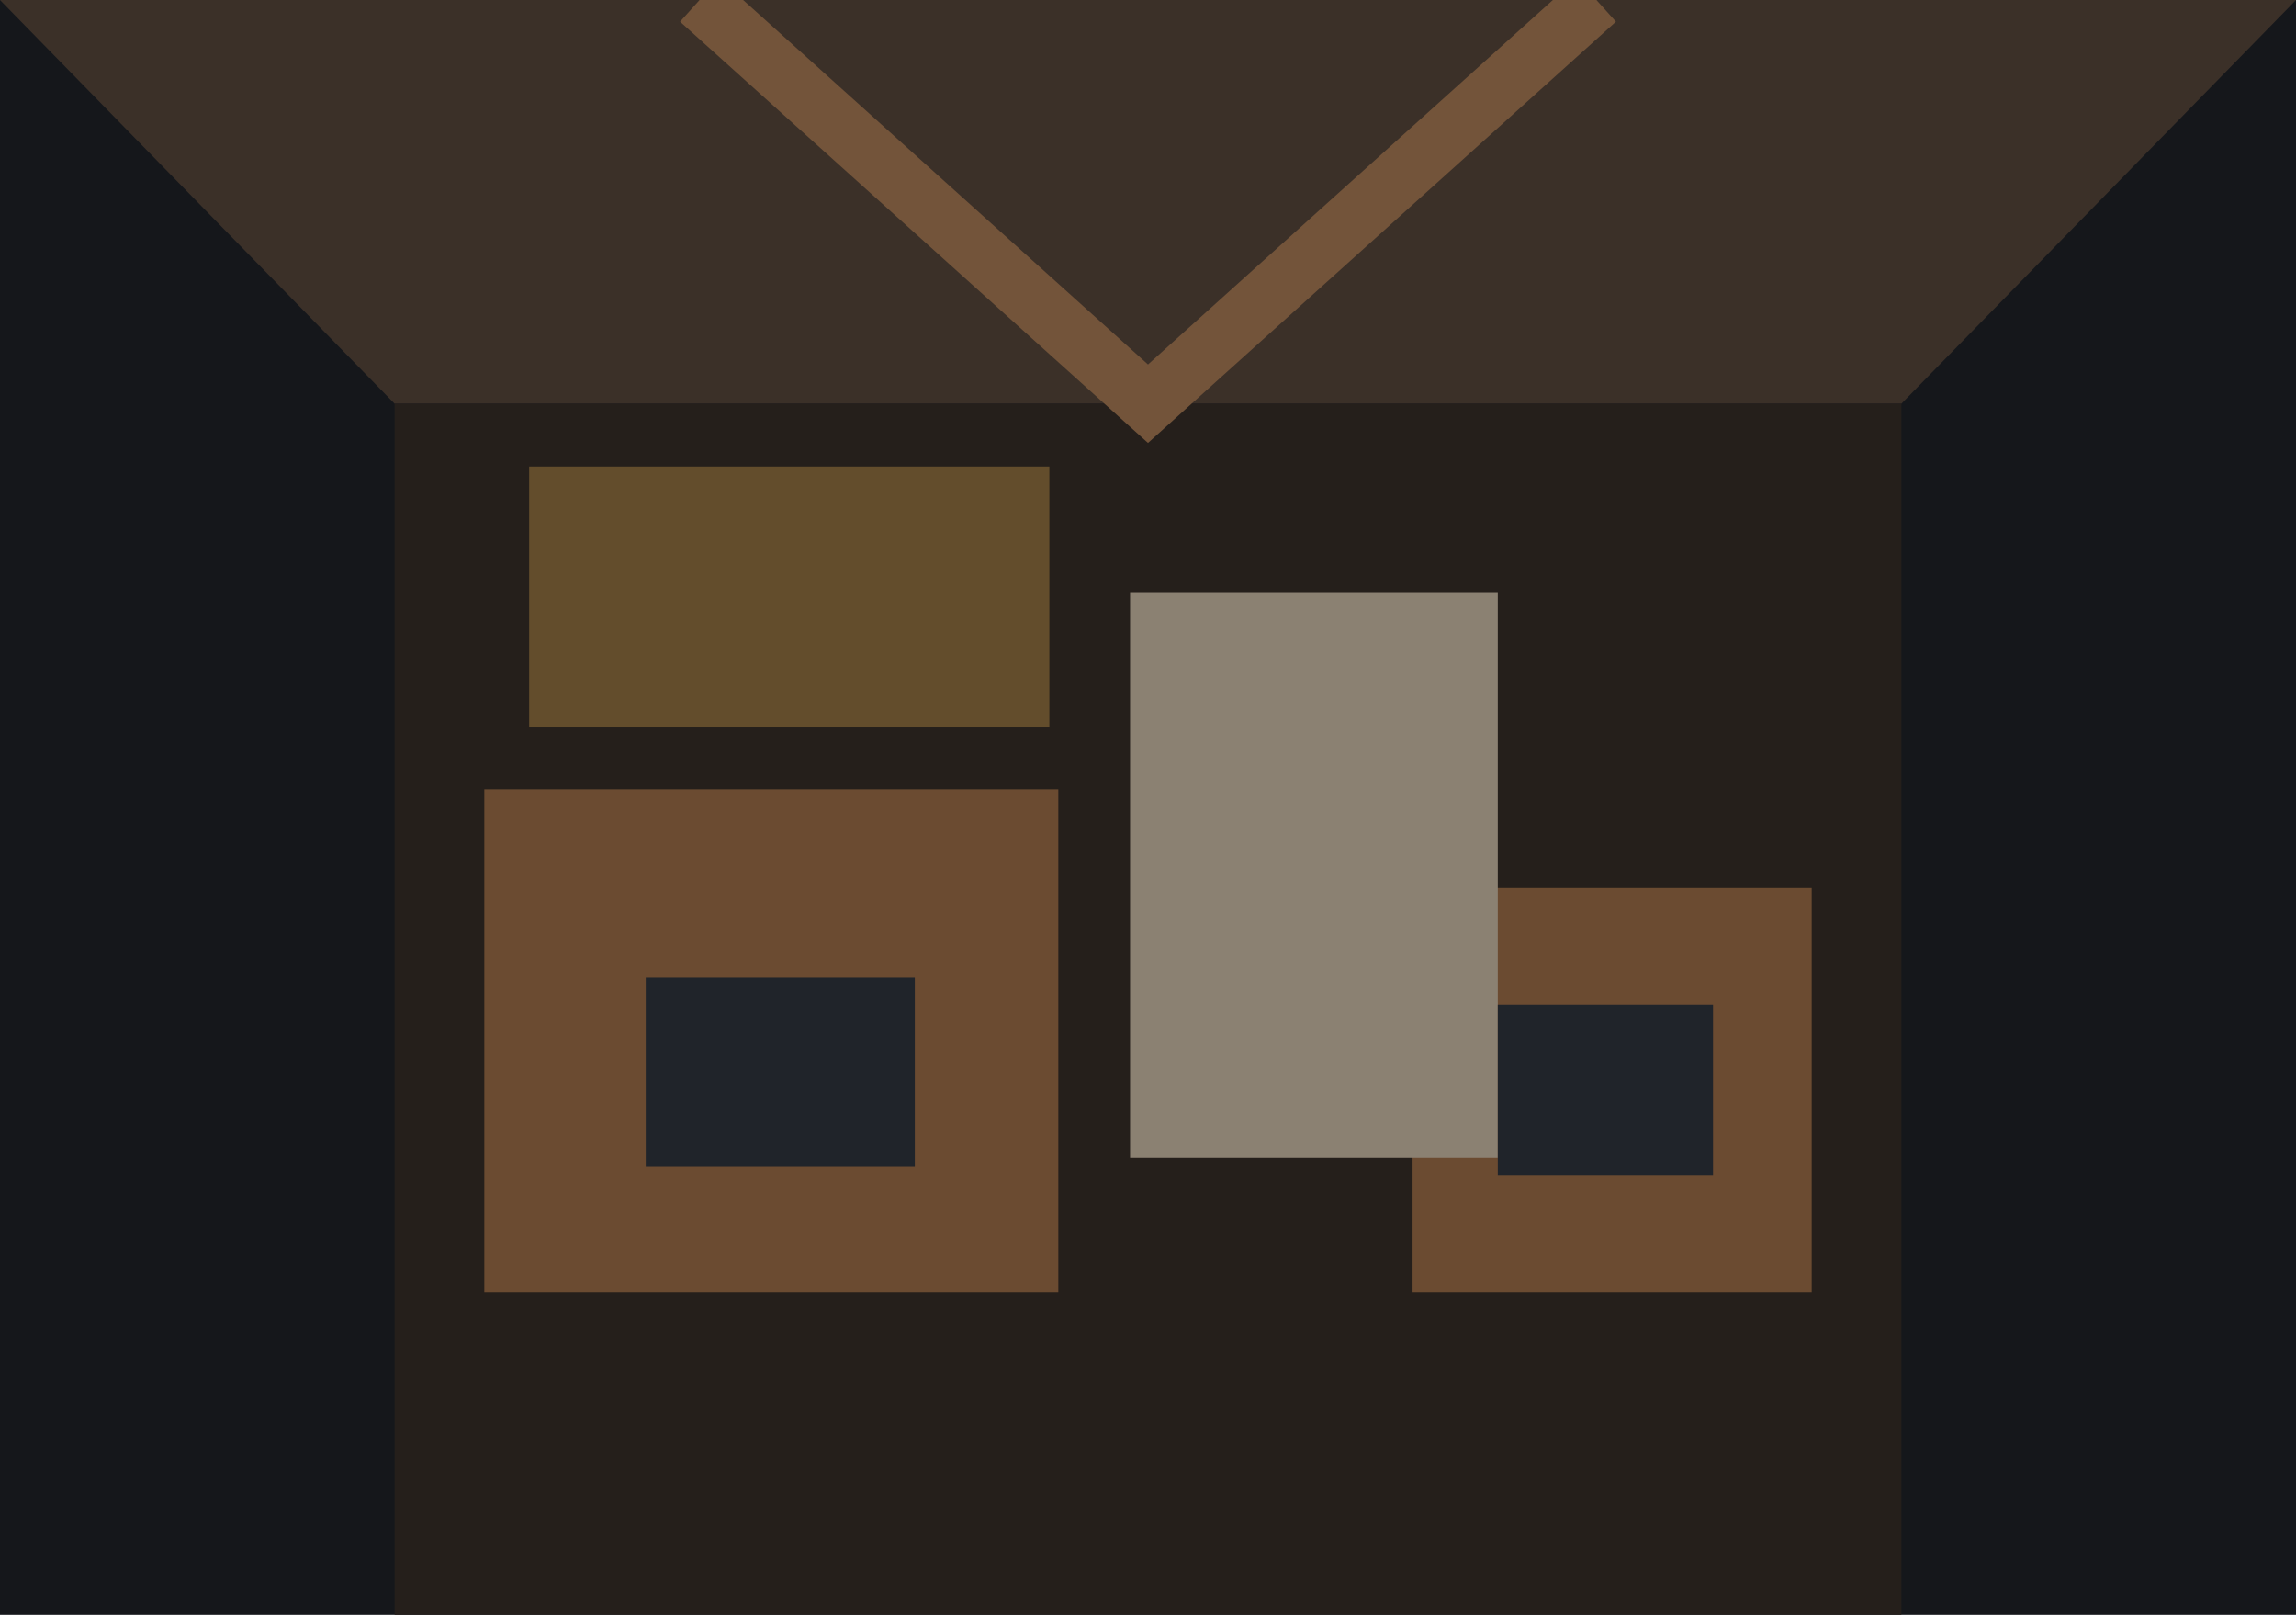
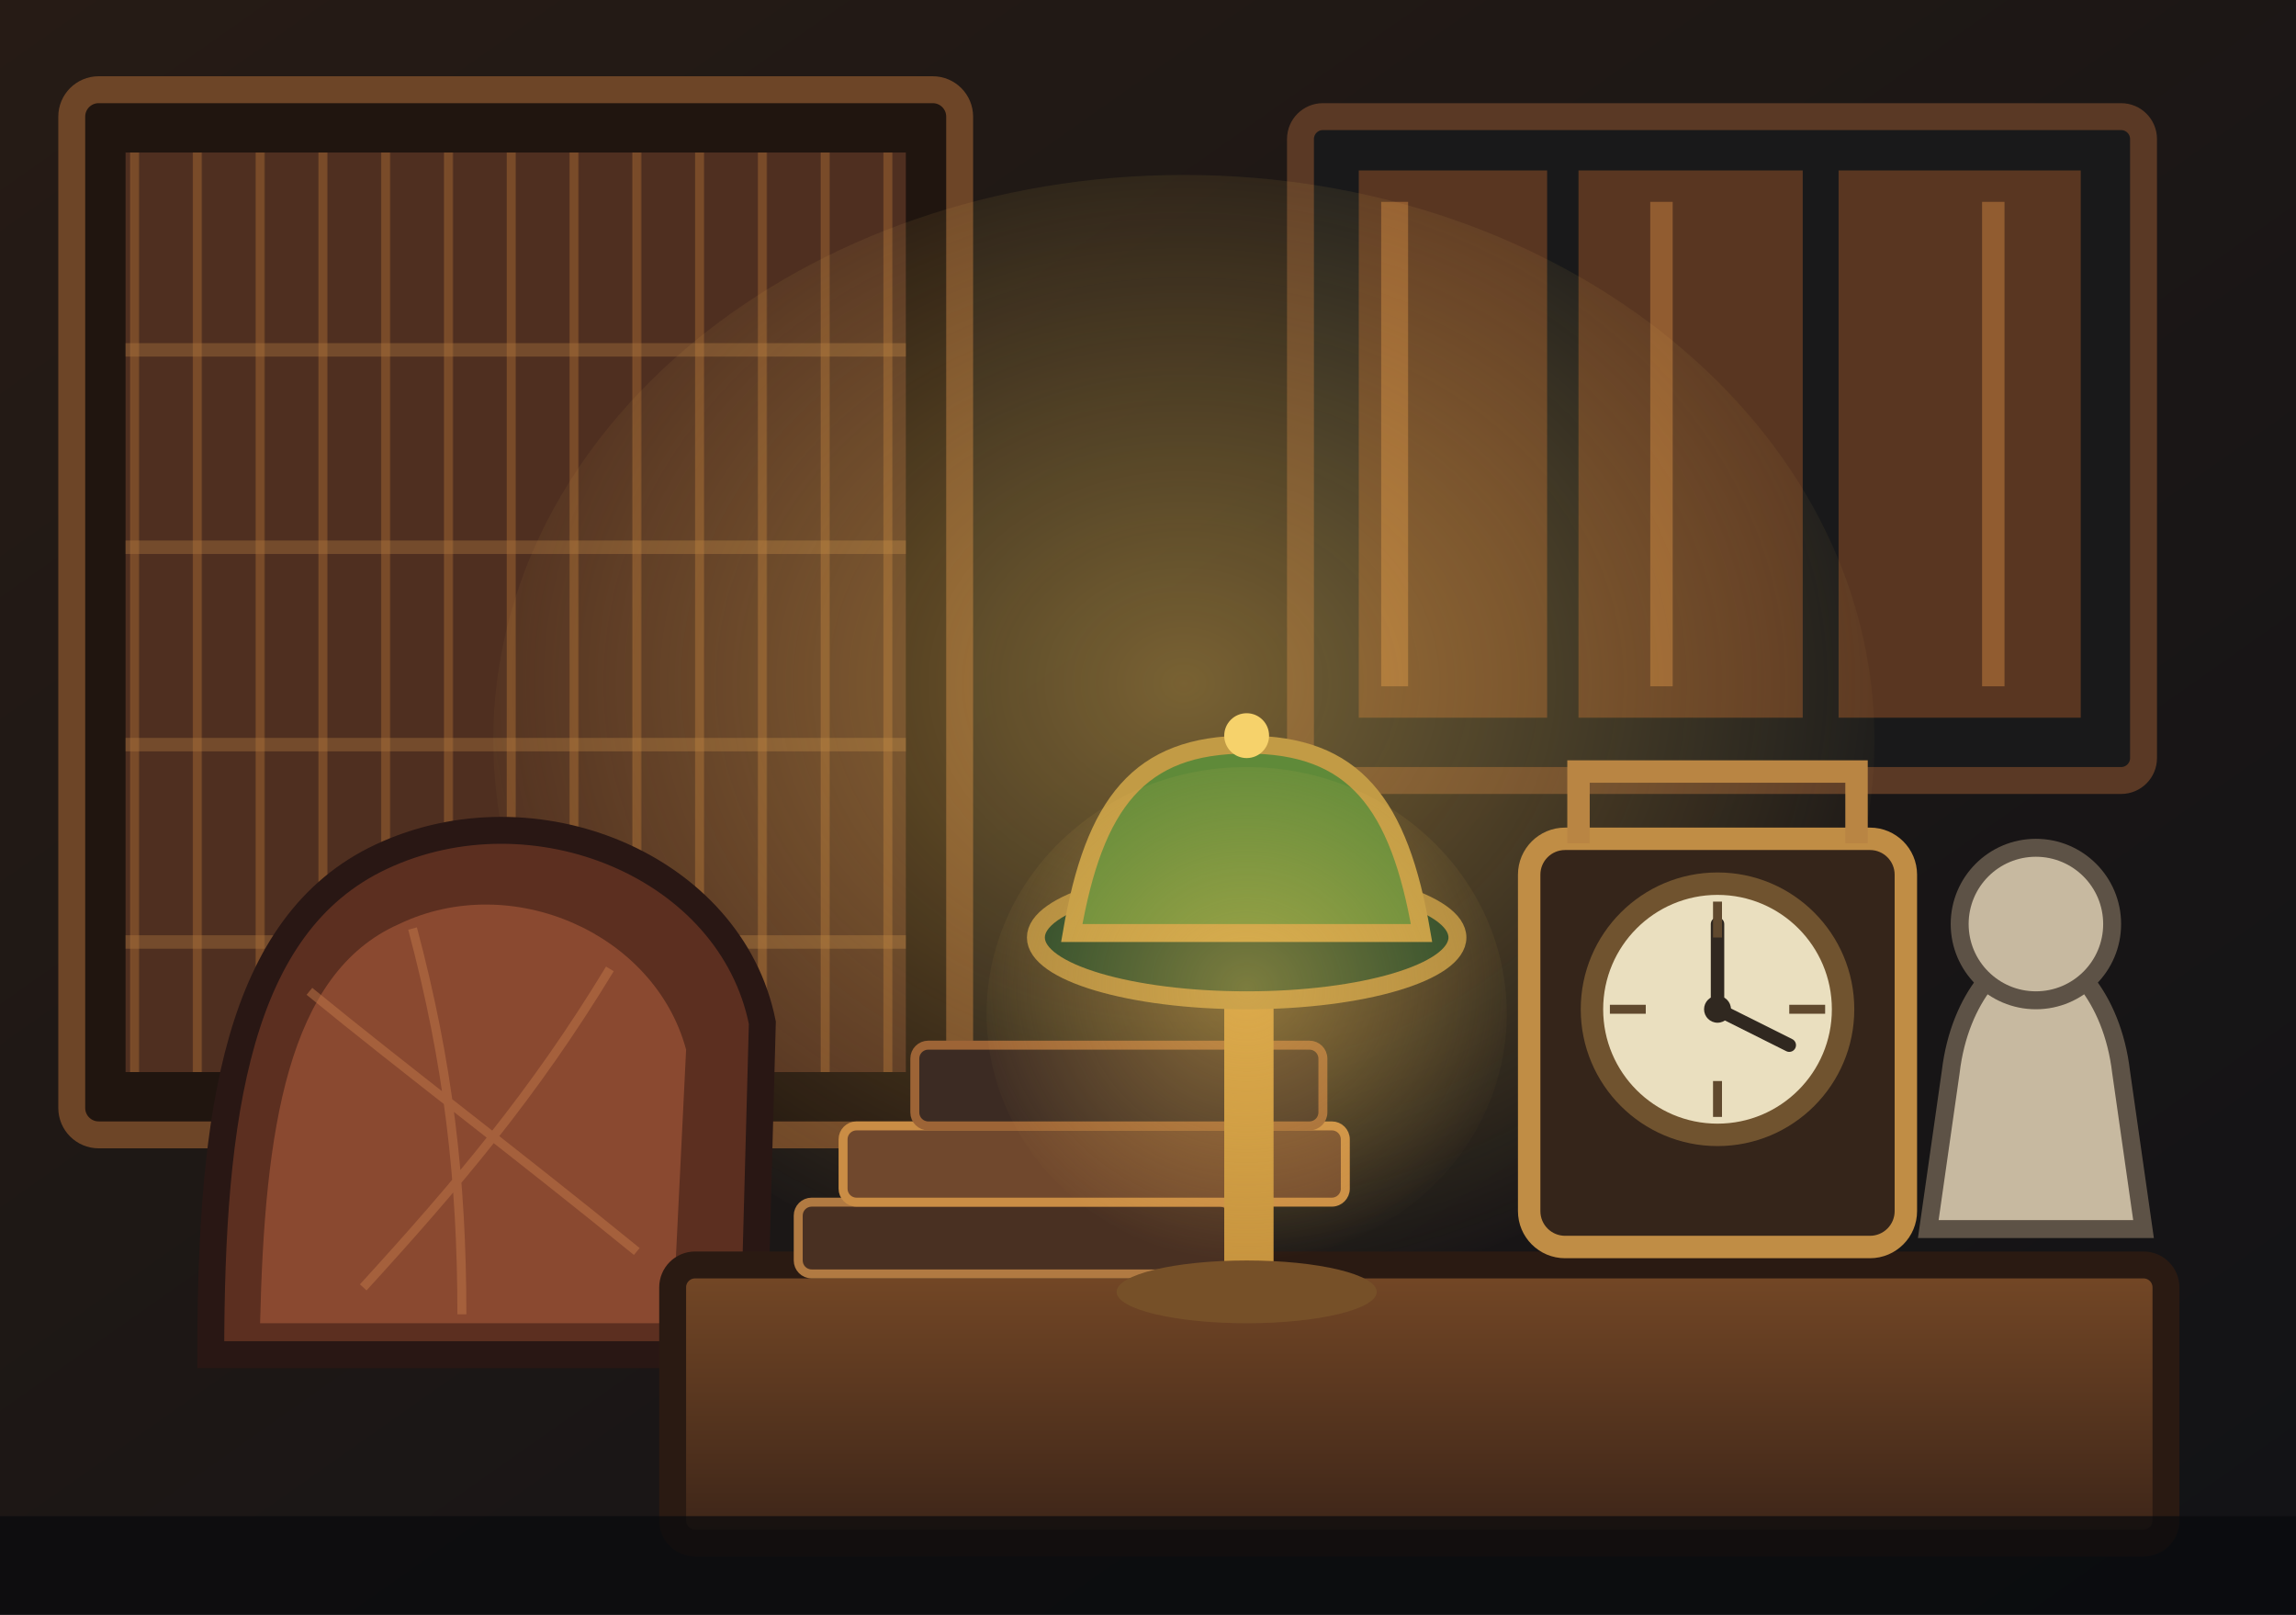
<svg xmlns="http://www.w3.org/2000/svg" viewBox="0 0 512 360">
-   <rect width="512" height="360" fill="#15171b" />
-   <path fill="#3b3028" d="M0 0h512L424 90H88z" />
-   <path fill="#251f1b" d="M88 90h336v270H88z" />
-   <path fill="#6b4b31" d="M108 176h128v112H108zM315 198h89v90h-89z" />
-   <path fill="#8b8172" d="M252 132h82v126h-82z" />
-   <path fill="#d6a34a" fill-opacity=".35" d="M118 104h116v58H118z" />
-   <path fill="#20242a" d="M144 218h60v42h-60zM334 224h48v38h-48z" />
-   <path d="M156 0 256 90 356 0" fill="none" stroke="#73543a" stroke-width="13" />
+   <defs>
+     <linearGradient id="wall" x1="0" y1="0" x2="1" y2="1">
+       <stop stop-color="#261b15" />
+       <stop offset="1" stop-color="#121316" />
+     </linearGradient>
+     <linearGradient id="desk" x1="0" y1="0" x2="0" y2="1">
+       <stop stop-color="#754826" />
+       <stop offset="1" stop-color="#3b2418" />
+     </linearGradient>
+     <radialGradient id="lampGlow" cx="50%" cy="45%" r="55%">
+       <stop stop-color="#f7c85c" stop-opacity=".42" />
+       <stop offset="1" stop-color="#f7c85c" stop-opacity="0" />
+     </radialGradient>
+     <pattern id="bookLines" width="14" height="8" patternUnits="userSpaceOnUse">
+       <rect width="14" height="8" fill="#4f2f20" />
+       <rect x="1" width="2" height="8" fill="#9b6331" opacity=".55" />
+     </pattern>
+   </defs>
+   <rect width="512" height="360" fill="url(#wall)" />
+   <rect x="16" y="20" width="198" height="233" rx="6" fill="#20150f" stroke="#6d4527" stroke-width="6" />
+   <rect x="28" y="34" width="174" height="205" fill="url(#bookLines)" />
+   <g stroke="#b27a3f" stroke-opacity=".38" stroke-width="3">
+     <path d="M28 78h174M28 122h174M28 166h174M28 210h174" />
+   </g>
+   <rect x="290" y="26" width="188" height="148" rx="5" fill="#19191a" stroke="#5a3925" stroke-width="6" />
+   <g fill="#593621">
+     <rect x="303" y="38" width="42" height="122" />
+     <rect x="352" y="38" width="50" height="122" />
+     <rect x="410" y="38" width="54" height="122" />
+   </g>
+   <g fill="#a66b36" opacity=".72">
+     <rect x="308" y="45" width="6" height="108" />
+     <rect x="368" y="45" width="5" height="108" />
+     <rect x="442" y="45" width="5" height="108" />
+   </g>
+   <ellipse cx="264" cy="165" rx="154" ry="126" fill="url(#lampGlow)" />
+   <path d="M47 302c0-54 6-96 38-111 34-16 78 2 85 37l-2 74z" fill="#5c2f20" stroke="#291714" stroke-width="6" />
+   <path d="M58 295c1-43 6-78 31-89 25-12 57 2 64 28l-3 61z" fill="#8a4930" />
+   <g fill="none" stroke="#c27a4a" stroke-opacity=".48" stroke-width="2">
+     <path d="M69 221c22 18 46 36 73 58M136 216c-17 28-34 48-55 71M92 207c8 30 11 56 11 86" />
+   </g>
+   <rect x="150" y="282" width="333" height="62" rx="5" fill="url(#desk)" stroke="#2a1a12" stroke-width="6" />
+   <rect x="178" y="268" width="97" height="16" rx="3" fill="#493022" stroke="#b17a42" stroke-width="2" />
+   <rect x="188" y="251" width="112" height="17" rx="3" fill="#70482d" stroke="#ca8d45" stroke-width="2" />
+   <rect x="204" y="233" width="91" height="18" rx="3" fill="#3c2b23" stroke="#9d6436" stroke-width="2" />
+   <g transform="translate(278 133)">
+     <rect x="-5" y="81" width="11" height="72" rx="5" fill="#c8953f" />
+     <ellipse cy="76" rx="47" ry="14" fill="#234629" stroke="#b18b40" stroke-width="4" />
+     <path d="M-39 75c5-29 15-42 39-42s34 13 39 42z" fill="#5f8a39" stroke="#c29b45" stroke-width="4" />
+     <circle cy="31" r="5" fill="#f6d26b" />
+     <ellipse cy="93" rx="58" ry="55" fill="url(#lampGlow)" />
+     <ellipse cy="155" rx="29" ry="7" fill="#765028" />
+   </g>
+   <g transform="translate(383 196)">
+     <rect x="-42" y="-9" width="84" height="91" rx="8" fill="#35251a" stroke="#c08d45" stroke-width="5" />
+     <path d="M-31-8V-24h62V-8" fill="none" stroke="#b98543" stroke-width="5" />
+     <circle cy="29" r="28" fill="#eadfbf" stroke="#70532f" stroke-width="5" />
+     <circle cy="29" r="3" fill="#302820" />
+     <path d="M0 29V10M0 29l16 8" stroke="#302820" stroke-width="3" stroke-linecap="round" />
+     <g stroke="#60492e" stroke-width="2">
+       <path d="M0 5v8M0 45v8M-24 29h8M16 29h8" />
+     </g>
+   </g>
+   <g transform="translate(454 226)">
+     <path d="M-24 48h48l-5-35c-2-17-12-27-19-27s-17 10-19 27z" fill="#c7b9a0" stroke="#5d5246" stroke-width="4" />
+     <circle cy="-20" r="17" fill="#c7b9a0" stroke="#5d5246" stroke-width="4" />
+   </g>
+   <rect x="0" y="338" width="512" height="22" fill="#080a0d" opacity=".72" />
</svg>
